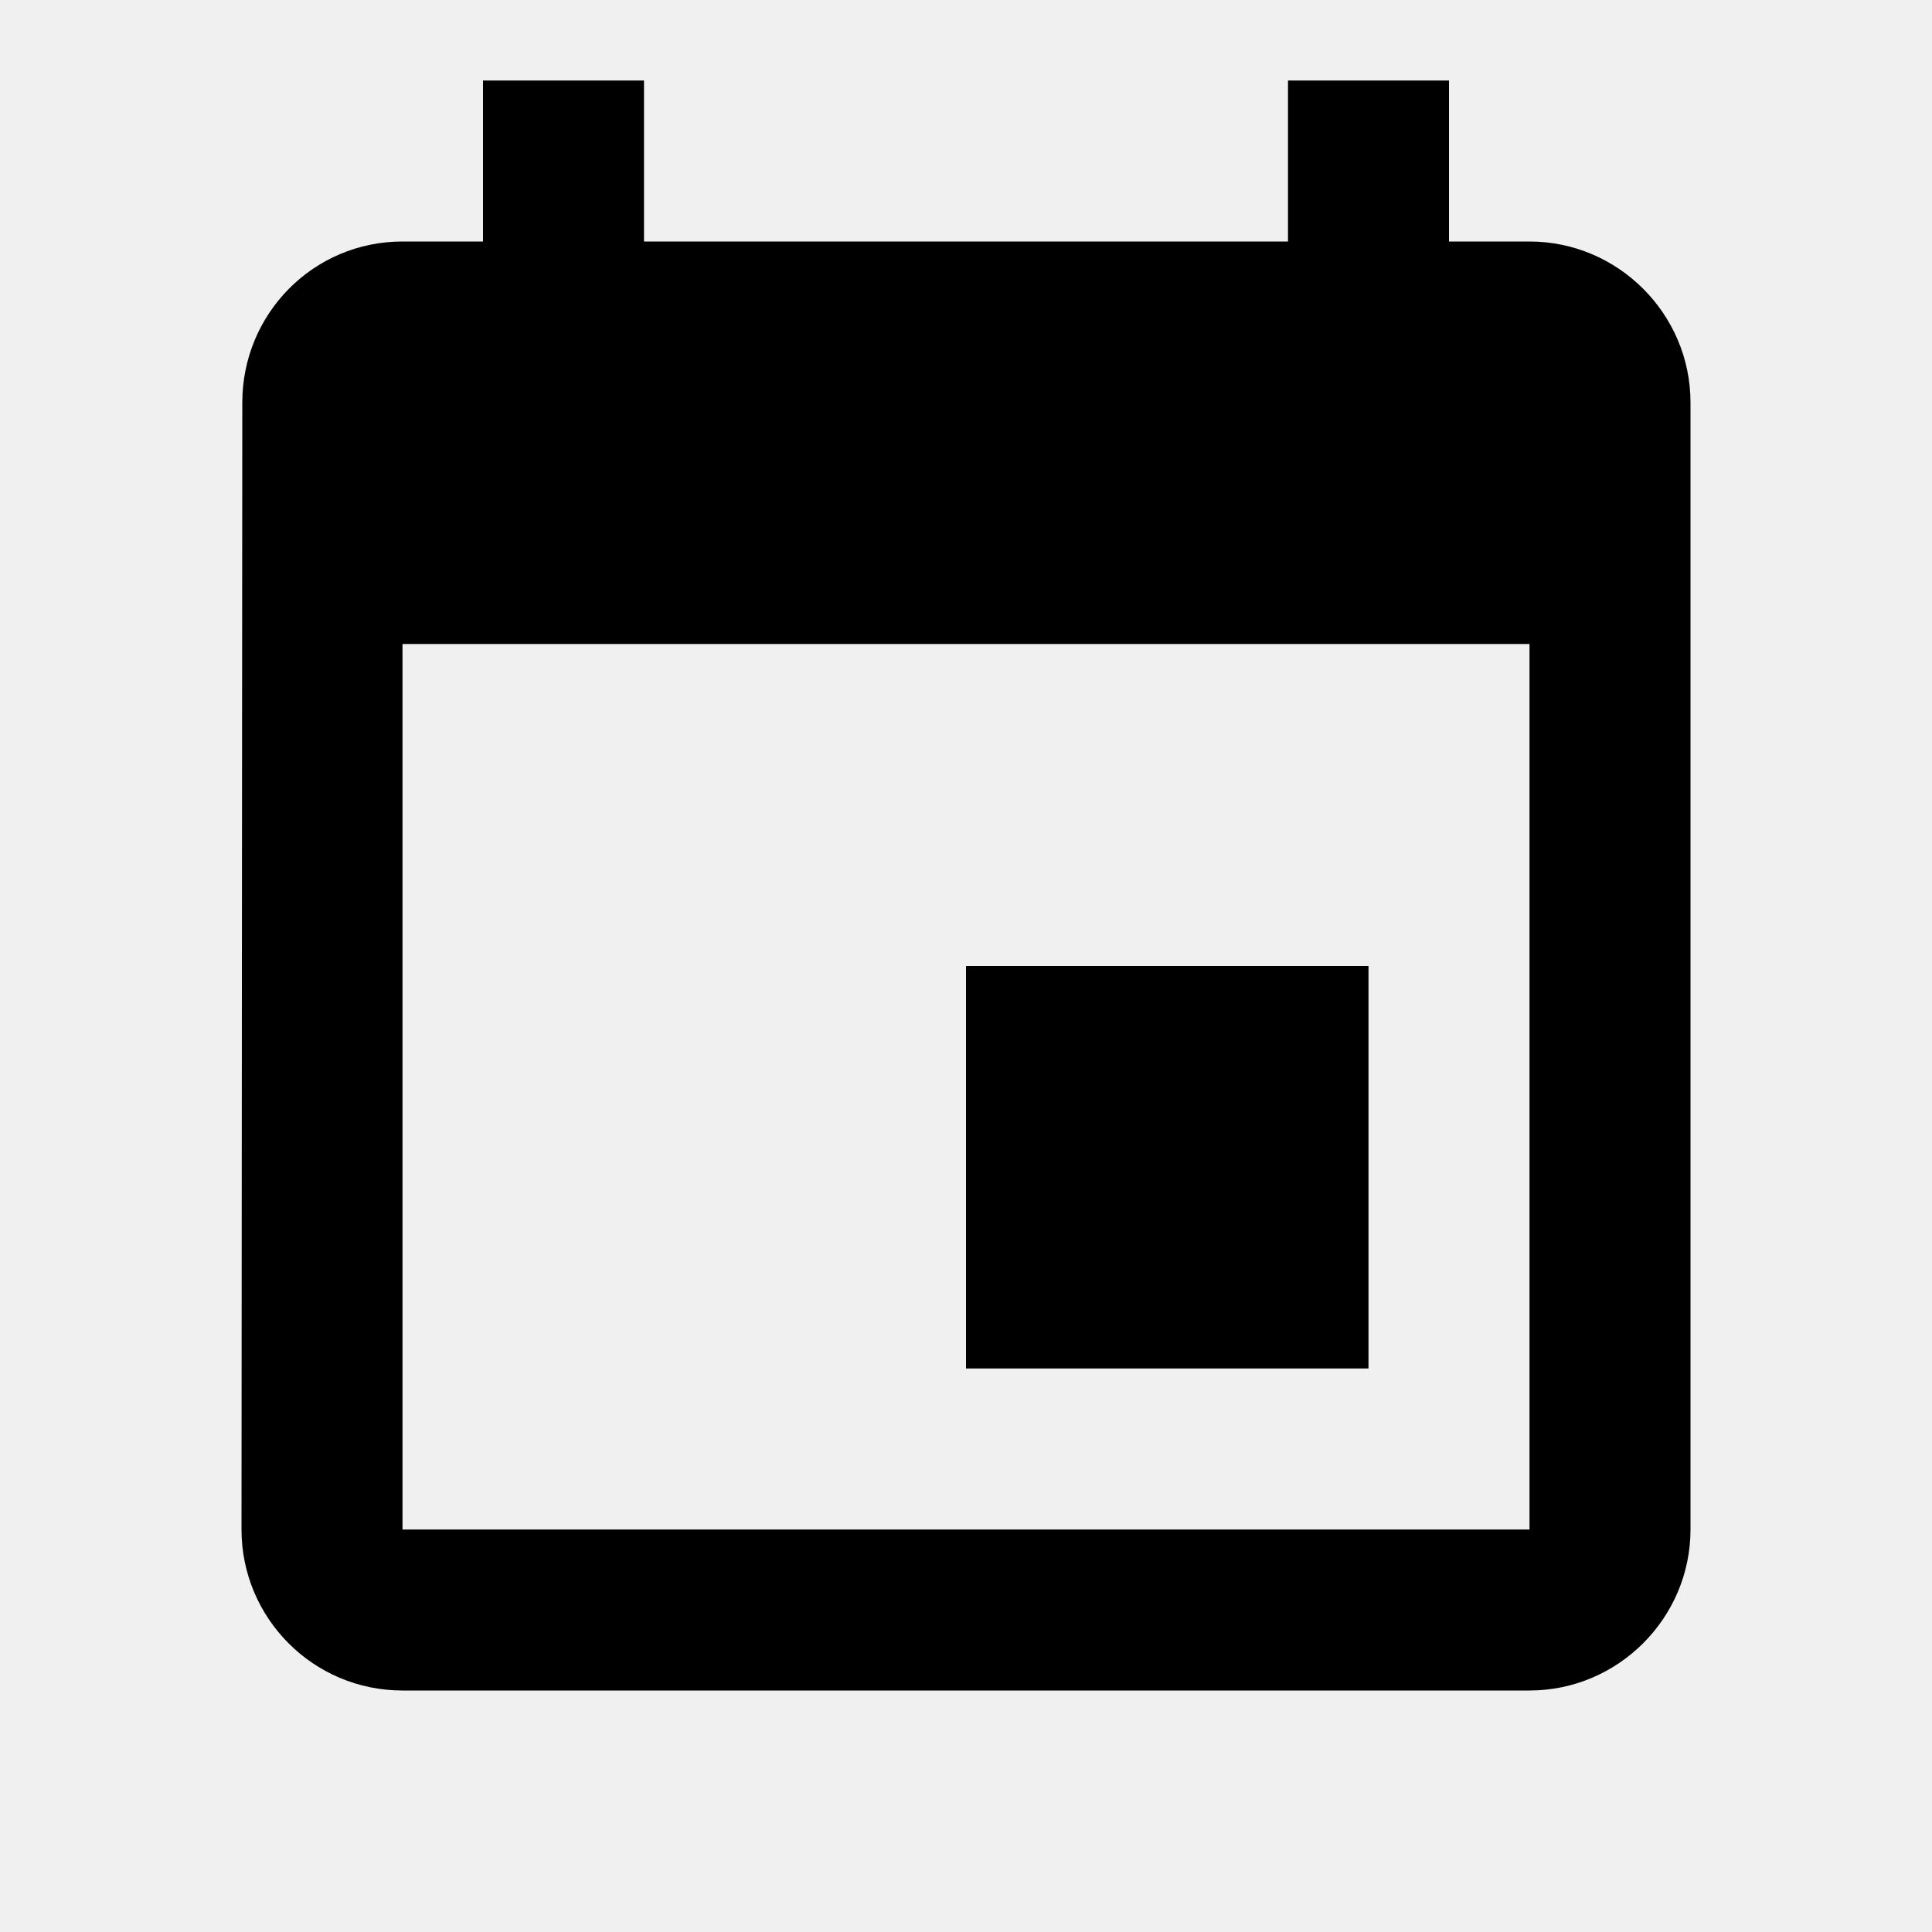
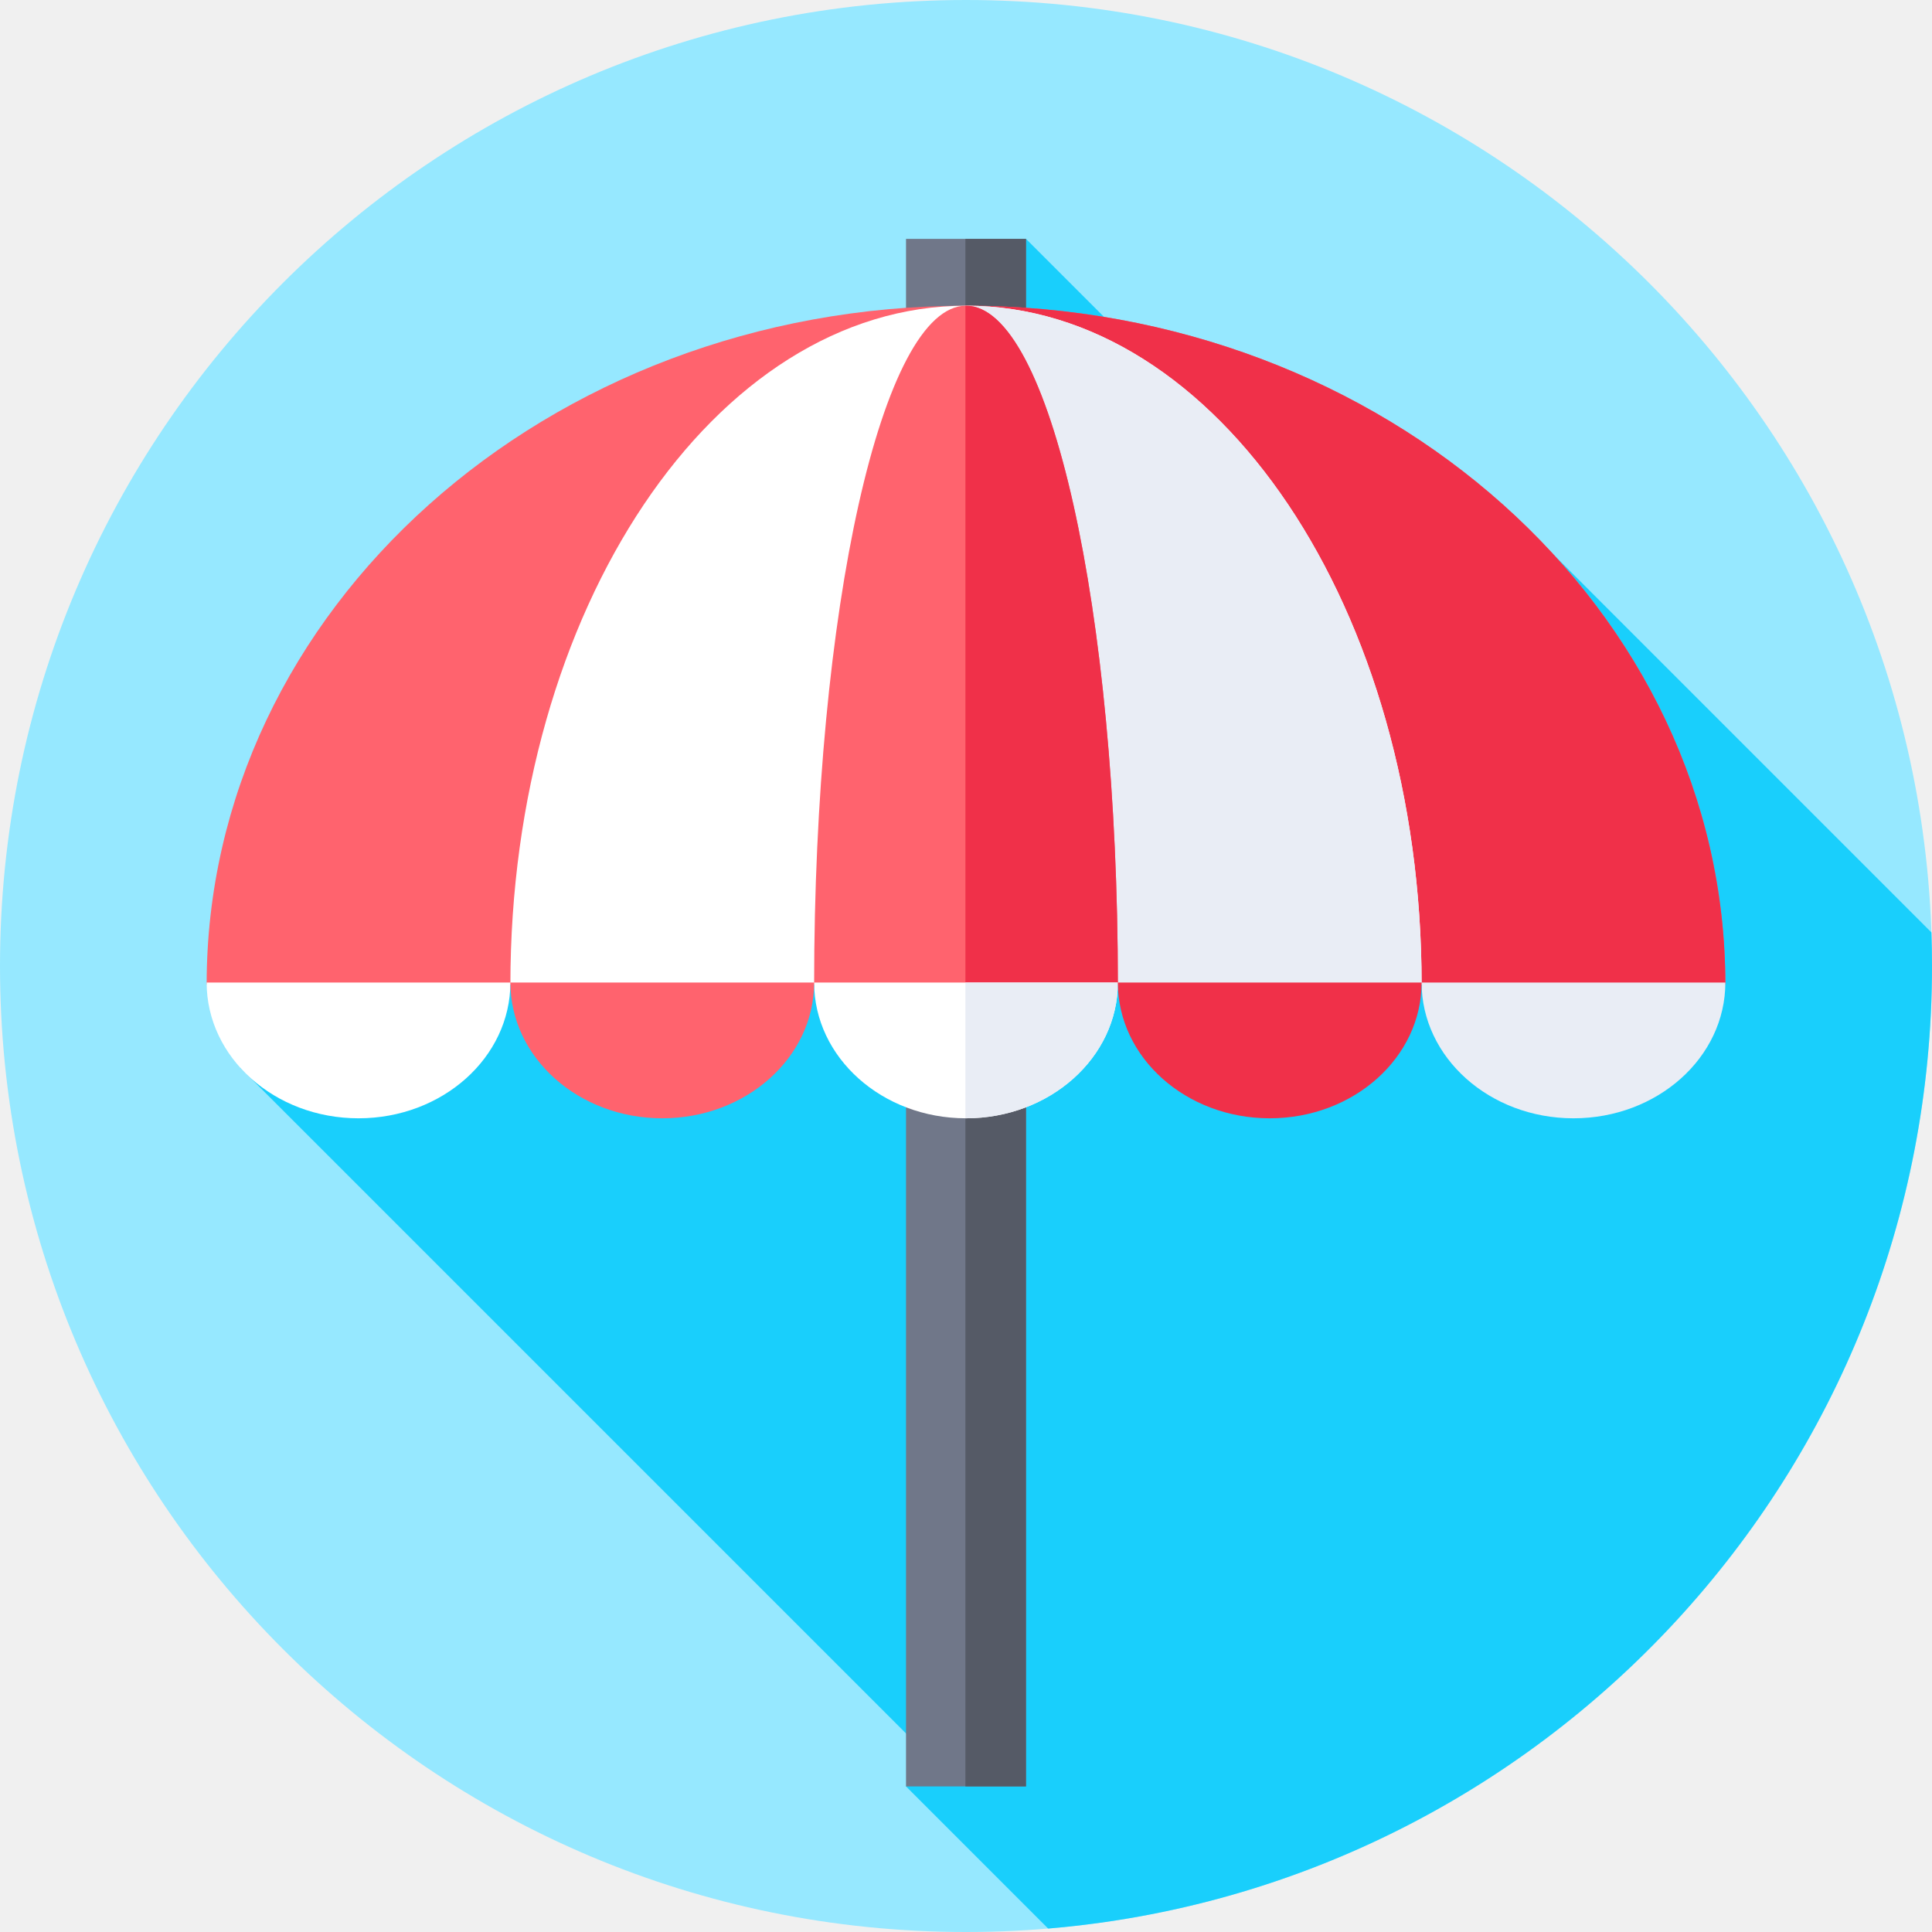
- <svg xmlns="http://www.w3.org/2000/svg" width="16" height="16" viewBox="0 0 24 24">
-   <path d="M17 12h-5v5h5v-5zM16 1v2H8V1H6v2H5c-1.11 0-1.99.9-1.99 2L3 19c0 1.1.89 2 2 2h14c1.1 0 2-.9 2-2V5c0-1.1-.9-2-2-2h-1V1h-2zm3 18H5V8h14v11z" />
-   <path d="M0 0h24v24H0z" fill="none" />
+ <svg xmlns="http://www.w3.org/2000/svg" id="Capa_1" enable-background="new 0 0 512 512" height="24" viewBox="0 0 512 512" width="24">
+   <g>
+     <g>
+       <g>
+         <g>
+           <g>
+             <g>
+               <g>
+                 <g>
+                   <g>
+                     <circle cx="256" cy="256" fill="#96e8ff" r="256" />
+                   </g>
+                 </g>
+               </g>
+             </g>
+           </g>
+         </g>
+       </g>
+     </g>
+     <path d="m277.774 511.087c131.193-11.05 234.226-121.036 234.226-255.087 0-2.979-.051-5.947-.152-8.901l-100.083-100.083-15.898 40.26-123.971-123.971-208.194 219.674 182.246 182.246-5.843 8.192z" fill="#19cffc" />
+     <g>
+       <path d="m240.104 63.305h31.792v410.112h-31.792z" fill="#707789" />
+     </g>
+     <g>
+       <path d="m255.844 63.305h16.052v410.112h-16.052z" fill="#555a66" />
+     </g>
+     <g>
+       <g>
+         <path d="m54.765 260.911c0-99.353 90.096-179.894 201.235-179.894s201.235 80.541 201.235 179.894z" fill="#ff636e" />
+       </g>
+       <g>
+         <path d="m256 81.017c-.052 0-.104.002-.156.002v179.892h201.391c0-99.352-90.096-179.894-201.235-179.894z" fill="#f03049" />
+       </g>
+       <g>
+         <path d="m135.259 260.911c0-99.353 54.058-179.894 120.741-179.894s120.741 80.541 120.741 179.894z" fill="#fff" />
+       </g>
+       <g>
+         <path d="m256 81.017c-.052 0-.104.003-.156.003v179.891h120.897c0-99.352-54.057-179.894-120.741-179.894z" fill="#e9edf5" />
+       </g>
+       <g>
+         <path d="m215.753 260.911c0-99.353 18.019-179.894 40.247-179.894s40.247 80.541 40.247 179.894z" fill="#ff636e" />
+       </g>
+       <g>
+         <path d="m256 81.017c-.052 0-.104.008-.156.009v179.885h40.403c0-99.352-18.019-179.894-40.247-179.894z" fill="#f03049" />
+       </g>
+       <g>
+         <path d="m135.259 260.382c0 19.871-18.019 35.979-40.247 35.979s-40.247-16.108-40.247-35.979z" fill="#fff" />
+       </g>
+       <g>
+         <path d="m296.247 260.382c0 19.871-18.019 35.979-40.247 35.979s-40.247-16.108-40.247-35.979z" fill="#fff" />
+       </g>
+       <g>
+         <path d="m255.844 260.382v35.975c.052 0 .104.004.156.004 22.228 0 40.247-16.108 40.247-35.979z" fill="#e9edf5" />
+       </g>
+       <g>
+         <path d="m215.753 260.382c0 19.871-18.019 35.979-40.247 35.979s-40.247-16.108-40.247-35.979z" fill="#ff636e" />
+       </g>
+       <g>
+         <path d="m457.235 260.382c0 19.871-18.019 35.979-40.247 35.979s-40.247-16.108-40.247-35.979z" fill="#e9edf5" />
+       </g>
+       <g>
+         <path d="m376.741 260.382c0 19.871-18.019 35.979-40.247 35.979s-40.247-16.108-40.247-35.979z" fill="#f03049" />
+       </g>
+     </g>
+   </g>
</svg>
